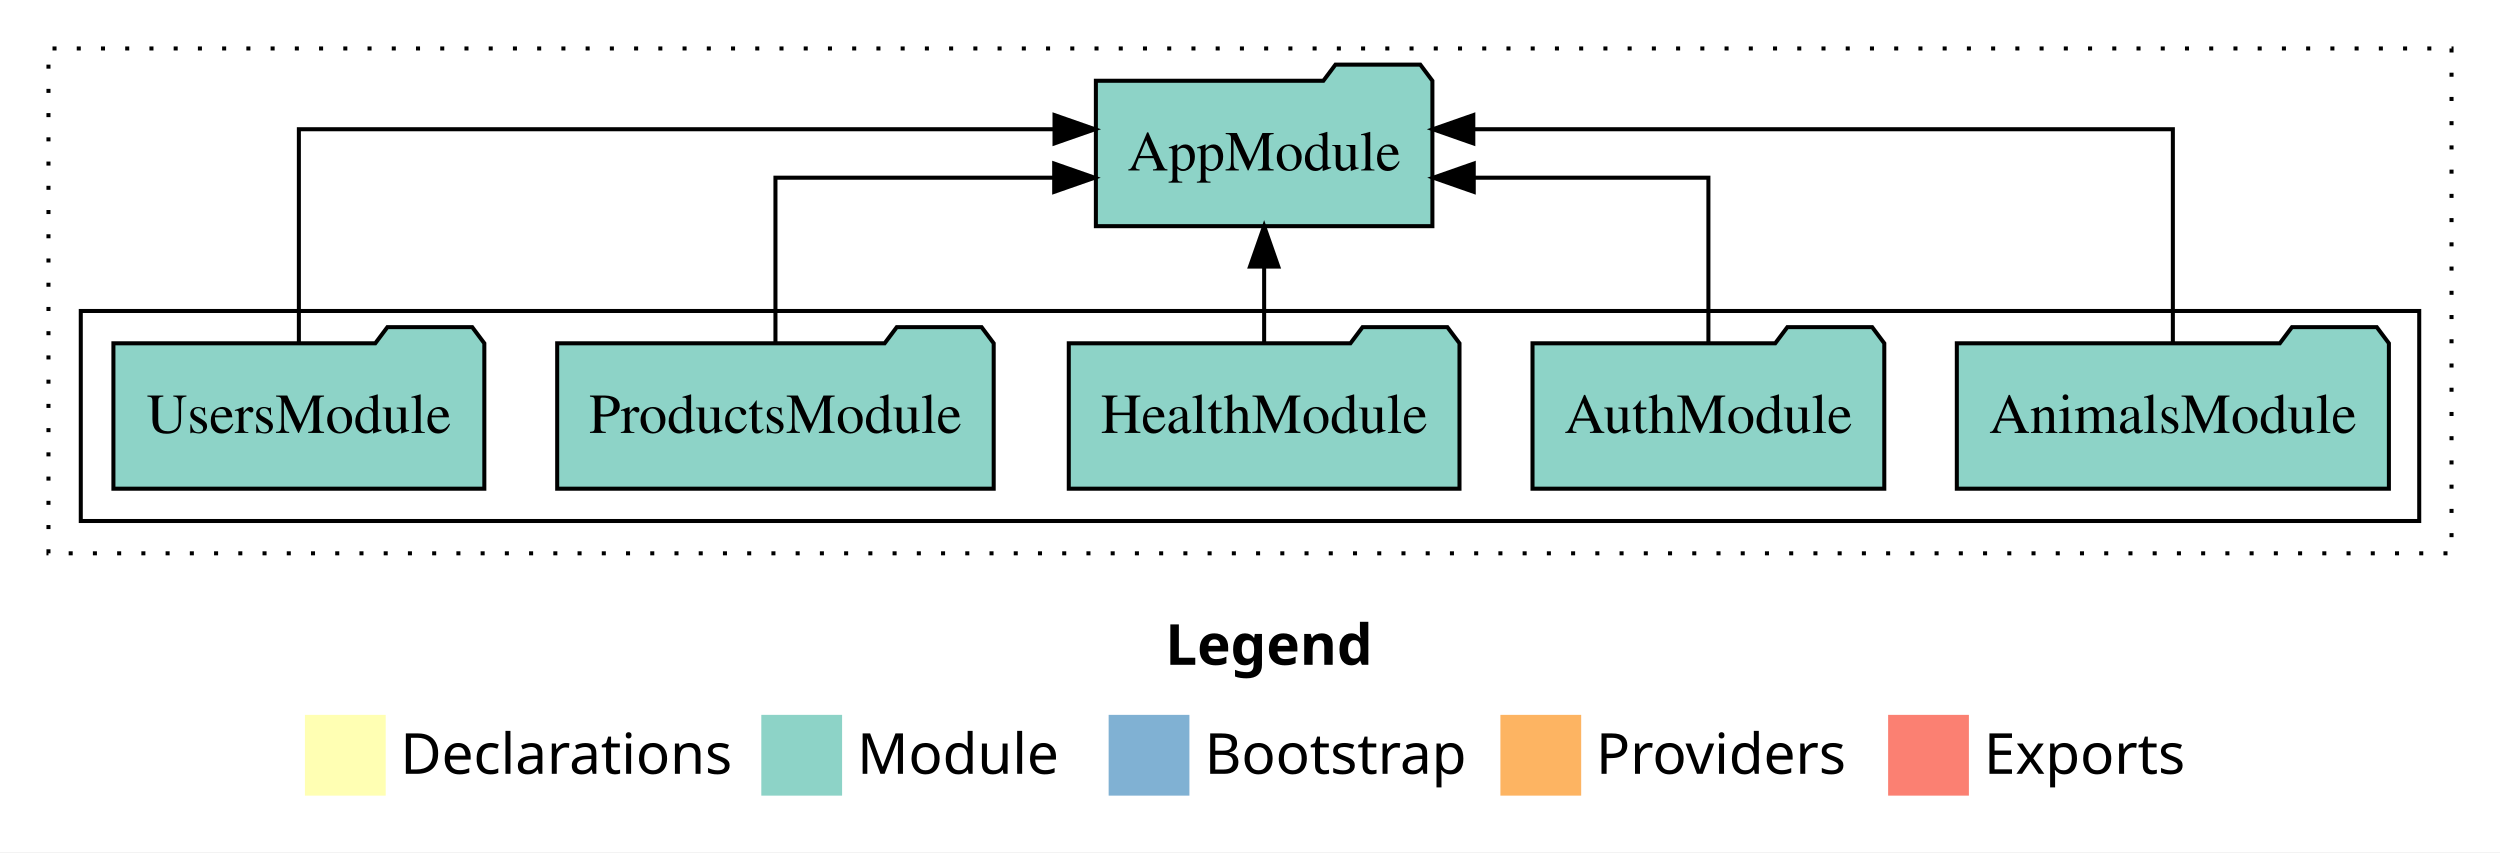
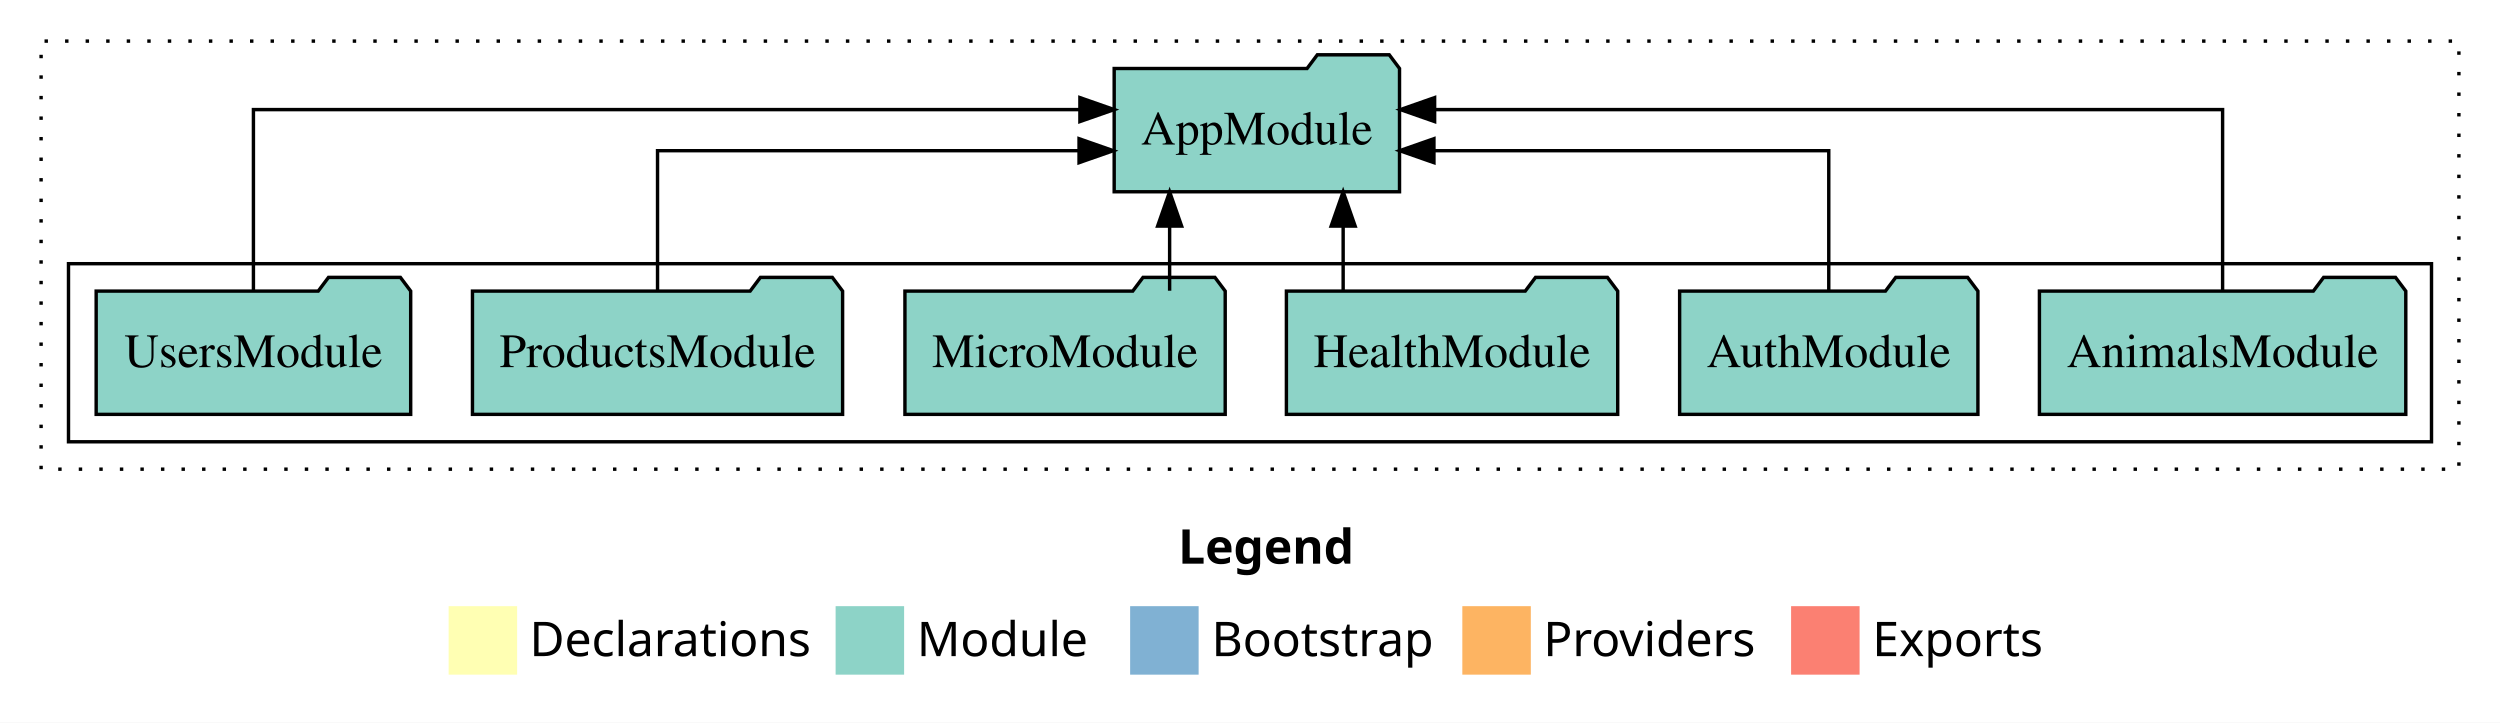
- <svg xmlns="http://www.w3.org/2000/svg" width="619pt" height="211pt" viewBox="0.00 0.00 619.00 211.00">
+ <svg xmlns="http://www.w3.org/2000/svg" width="730pt" height="211pt" viewBox="0.00 0.00 730.00 211.00">
  <g id="graph0" class="graph" transform="scale(1 1) rotate(0) translate(4 207)">
-     <polygon fill="white" stroke="transparent" points="-4,4 -4,-207 615,-207 615,4 -4,4" />
-     <text text-anchor="start" x="284.51" y="-42.4" font-family="sans-serif" font-weight="bold" font-size="14.00">Legend</text>
-     <polygon fill="#ffffb3" stroke="transparent" points="71.5,-10 71.5,-30 91.5,-30 91.5,-10 71.5,-10" />
-     <text text-anchor="start" x="95.13" y="-15.4" font-family="sans-serif" font-size="14.00">  Declarations</text>
-     <polygon fill="#8dd3c7" stroke="transparent" points="184.5,-10 184.5,-30 204.5,-30 204.5,-10 184.5,-10" />
-     <text text-anchor="start" x="208.23" y="-15.4" font-family="sans-serif" font-size="14.00">  Module</text>
-     <polygon fill="#80b1d3" stroke="transparent" points="270.5,-10 270.5,-30 290.5,-30 290.5,-10 270.5,-10" />
-     <text text-anchor="start" x="294.28" y="-15.4" font-family="sans-serif" font-size="14.00">  Bootstrap</text>
-     <polygon fill="#fdb462" stroke="transparent" points="367.5,-10 367.5,-30 387.5,-30 387.5,-10 367.5,-10" />
-     <text text-anchor="start" x="391.17" y="-15.4" font-family="sans-serif" font-size="14.00">  Providers</text>
-     <polygon fill="#fb8072" stroke="transparent" points="463.5,-10 463.5,-30 483.5,-30 483.5,-10 463.5,-10" />
-     <text text-anchor="start" x="487.23" y="-15.4" font-family="sans-serif" font-size="14.00">  Exports</text>
+     <polygon fill="white" stroke="transparent" points="-4,4 -4,-207 726,-207 726,4 -4,4" />
+     <text text-anchor="start" x="340.01" y="-42.4" font-family="sans-serif" font-weight="bold" font-size="14.00">Legend</text>
+     <polygon fill="#ffffb3" stroke="transparent" points="127,-10 127,-30 147,-30 147,-10 127,-10" />
+     <text text-anchor="start" x="150.63" y="-15.4" font-family="sans-serif" font-size="14.00">  Declarations</text>
+     <polygon fill="#8dd3c7" stroke="transparent" points="240,-10 240,-30 260,-30 260,-10 240,-10" />
+     <text text-anchor="start" x="263.73" y="-15.4" font-family="sans-serif" font-size="14.00">  Module</text>
+     <polygon fill="#80b1d3" stroke="transparent" points="326,-10 326,-30 346,-30 346,-10 326,-10" />
+     <text text-anchor="start" x="349.78" y="-15.4" font-family="sans-serif" font-size="14.00">  Bootstrap</text>
+     <polygon fill="#fdb462" stroke="transparent" points="423,-10 423,-30 443,-30 443,-10 423,-10" />
+     <text text-anchor="start" x="446.67" y="-15.4" font-family="sans-serif" font-size="14.00">  Providers</text>
+     <polygon fill="#fb8072" stroke="transparent" points="519,-10 519,-30 539,-30 539,-10 519,-10" />
+     <text text-anchor="start" x="542.73" y="-15.4" font-family="sans-serif" font-size="14.00">  Exports</text>
    <g id="clust1" class="cluster">
-       <polygon fill="none" stroke="black" stroke-dasharray="1,5" points="8,-70 8,-195 603,-195 603,-70 8,-70" />
+       <polygon fill="none" stroke="black" stroke-dasharray="1,5" points="8,-70 8,-195 714,-195 714,-70 8,-70" />
    </g>
    <g id="clust3" class="cluster">
-       <polygon fill="none" stroke="black" points="16,-78 16,-130 595,-130 595,-78 16,-78" />
+       <polygon fill="none" stroke="black" points="16,-78 16,-130 706,-130 706,-78 16,-78" />
    </g>
    <g id="node1" class="node">
-       <polygon fill="#8dd3c7" stroke="black" points="587.49,-122 584.49,-126 563.49,-126 560.49,-122 480.51,-122 480.51,-86 587.49,-86 587.49,-122" />
-       <text text-anchor="middle" x="534" y="-99.8" font-family="Times,serif" font-size="14.00">AnimalsModule</text>
+       <polygon fill="#8dd3c7" stroke="black" points="698.49,-122 695.49,-126 674.49,-126 671.49,-122 591.51,-122 591.51,-86 698.49,-86 698.49,-122" />
+       <text text-anchor="middle" x="645" y="-99.8" font-family="Times,serif" font-size="14.00">AnimalsModule</text>
    </g>
-     <g id="node6" class="node">
-       <polygon fill="#8dd3c7" stroke="black" points="350.66,-187 347.66,-191 326.66,-191 323.66,-187 267.34,-187 267.34,-151 350.66,-151 350.66,-187" />
-       <text text-anchor="middle" x="309" y="-164.8" font-family="Times,serif" font-size="14.00">AppModule</text>
+     <g id="node7" class="node">
+       <polygon fill="#8dd3c7" stroke="black" points="404.66,-187 401.66,-191 380.66,-191 377.66,-187 321.34,-187 321.34,-151 404.66,-151 404.66,-187" />
+       <text text-anchor="middle" x="363" y="-164.8" font-family="Times,serif" font-size="14.00">AppModule</text>
    </g>
    <g id="edge1" class="edge">
-       <path fill="none" stroke="black" d="M534,-122.28C534,-143.32 534,-175 534,-175 534,-175 360.79,-175 360.79,-175" />
-       <polygon fill="black" stroke="black" points="360.79,-171.5 350.79,-175 360.79,-178.5 360.79,-171.5" />
+       <path fill="none" stroke="black" d="M645,-122.28C645,-143.32 645,-175 645,-175 645,-175 414.91,-175 414.91,-175" />
+       <polygon fill="black" stroke="black" points="414.91,-171.5 404.91,-175 414.91,-178.5 414.91,-171.5" />
    </g>
    <g id="node2" class="node">
-       <polygon fill="#8dd3c7" stroke="black" points="462.55,-122 459.55,-126 438.55,-126 435.55,-122 375.45,-122 375.45,-86 462.55,-86 462.55,-122" />
-       <text text-anchor="middle" x="419" y="-99.8" font-family="Times,serif" font-size="14.00">AuthModule</text>
+       <polygon fill="#8dd3c7" stroke="black" points="573.55,-122 570.55,-126 549.55,-126 546.55,-122 486.45,-122 486.45,-86 573.55,-86 573.55,-122" />
+       <text text-anchor="middle" x="530" y="-99.8" font-family="Times,serif" font-size="14.00">AuthModule</text>
    </g>
    <g id="edge2" class="edge">
-       <path fill="none" stroke="black" d="M419,-122.02C419,-139.37 419,-163 419,-163 419,-163 360.9,-163 360.9,-163" />
-       <polygon fill="black" stroke="black" points="360.9,-159.5 350.9,-163 360.9,-166.5 360.9,-159.5" />
+       <path fill="none" stroke="black" d="M530,-122.02C530,-139.37 530,-163 530,-163 530,-163 414.71,-163 414.71,-163" />
+       <polygon fill="black" stroke="black" points="414.71,-159.5 404.71,-163 414.71,-166.5 414.71,-159.5" />
    </g>
    <g id="node3" class="node">
-       <polygon fill="#8dd3c7" stroke="black" points="357.37,-122 354.37,-126 333.37,-126 330.37,-122 260.63,-122 260.63,-86 357.37,-86 357.37,-122" />
-       <text text-anchor="middle" x="309" y="-99.8" font-family="Times,serif" font-size="14.00">HealthModule</text>
+       <polygon fill="#8dd3c7" stroke="black" points="468.37,-122 465.37,-126 444.37,-126 441.37,-122 371.63,-122 371.63,-86 468.37,-86 468.37,-122" />
+       <text text-anchor="middle" x="420" y="-99.8" font-family="Times,serif" font-size="14.00">HealthModule</text>
    </g>
    <g id="edge3" class="edge">
-       <path fill="none" stroke="black" d="M309,-122.11C309,-122.11 309,-140.99 309,-140.99" />
-       <polygon fill="black" stroke="black" points="305.5,-140.99 309,-150.99 312.5,-140.99 305.5,-140.99" />
+       <path fill="none" stroke="black" d="M388.2,-122.11C388.2,-122.11 388.2,-140.99 388.2,-140.99" />
+       <polygon fill="black" stroke="black" points="384.7,-140.99 388.2,-150.99 391.7,-140.99 384.7,-140.99" />
    </g>
    <g id="node4" class="node">
+       <polygon fill="#8dd3c7" stroke="black" points="353.76,-122 350.76,-126 329.76,-126 326.76,-122 260.24,-122 260.24,-86 353.76,-86 353.76,-122" />
+       <text text-anchor="middle" x="307" y="-99.8" font-family="Times,serif" font-size="14.00">MicroModule</text>
+     </g>
+     <g id="edge4" class="edge">
+       <path fill="none" stroke="black" d="M337.53,-122.11C337.53,-122.11 337.53,-140.99 337.53,-140.99" />
+       <polygon fill="black" stroke="black" points="334.03,-140.99 337.53,-150.99 341.03,-140.99 334.03,-140.99" />
+     </g>
+     <g id="node5" class="node">
      <polygon fill="#8dd3c7" stroke="black" points="242.04,-122 239.04,-126 218.04,-126 215.04,-122 133.96,-122 133.96,-86 242.04,-86 242.04,-122" />
      <text text-anchor="middle" x="188" y="-99.8" font-family="Times,serif" font-size="14.00">ProductsModule</text>
    </g>
-     <g id="edge4" class="edge">
-       <path fill="none" stroke="black" d="M188,-122.02C188,-139.37 188,-163 188,-163 188,-163 257.02,-163 257.02,-163" />
-       <polygon fill="black" stroke="black" points="257.02,-166.5 267.02,-163 257.02,-159.5 257.02,-166.5" />
+     <g id="edge5" class="edge">
+       <path fill="none" stroke="black" d="M188,-122.02C188,-139.37 188,-163 188,-163 188,-163 311.08,-163 311.08,-163" />
+       <polygon fill="black" stroke="black" points="311.08,-166.5 321.08,-163 311.08,-159.5 311.08,-166.5" />
    </g>
-     <g id="node5" class="node">
+     <g id="node6" class="node">
      <polygon fill="#8dd3c7" stroke="black" points="115.92,-122 112.92,-126 91.92,-126 88.92,-122 24.08,-122 24.08,-86 115.92,-86 115.92,-122" />
      <text text-anchor="middle" x="70" y="-99.8" font-family="Times,serif" font-size="14.00">UsersModule</text>
    </g>
-     <g id="edge5" class="edge">
-       <path fill="none" stroke="black" d="M70,-122.28C70,-143.32 70,-175 70,-175 70,-175 257.1,-175 257.1,-175" />
-       <polygon fill="black" stroke="black" points="257.1,-178.5 267.1,-175 257.1,-171.5 257.1,-178.5" />
+     <g id="edge6" class="edge">
+       <path fill="none" stroke="black" d="M70,-122.28C70,-143.32 70,-175 70,-175 70,-175 311.33,-175 311.33,-175" />
+       <polygon fill="black" stroke="black" points="311.33,-178.5 321.33,-175 311.33,-171.5 311.33,-178.5" />
    </g>
  </g>
</svg>
